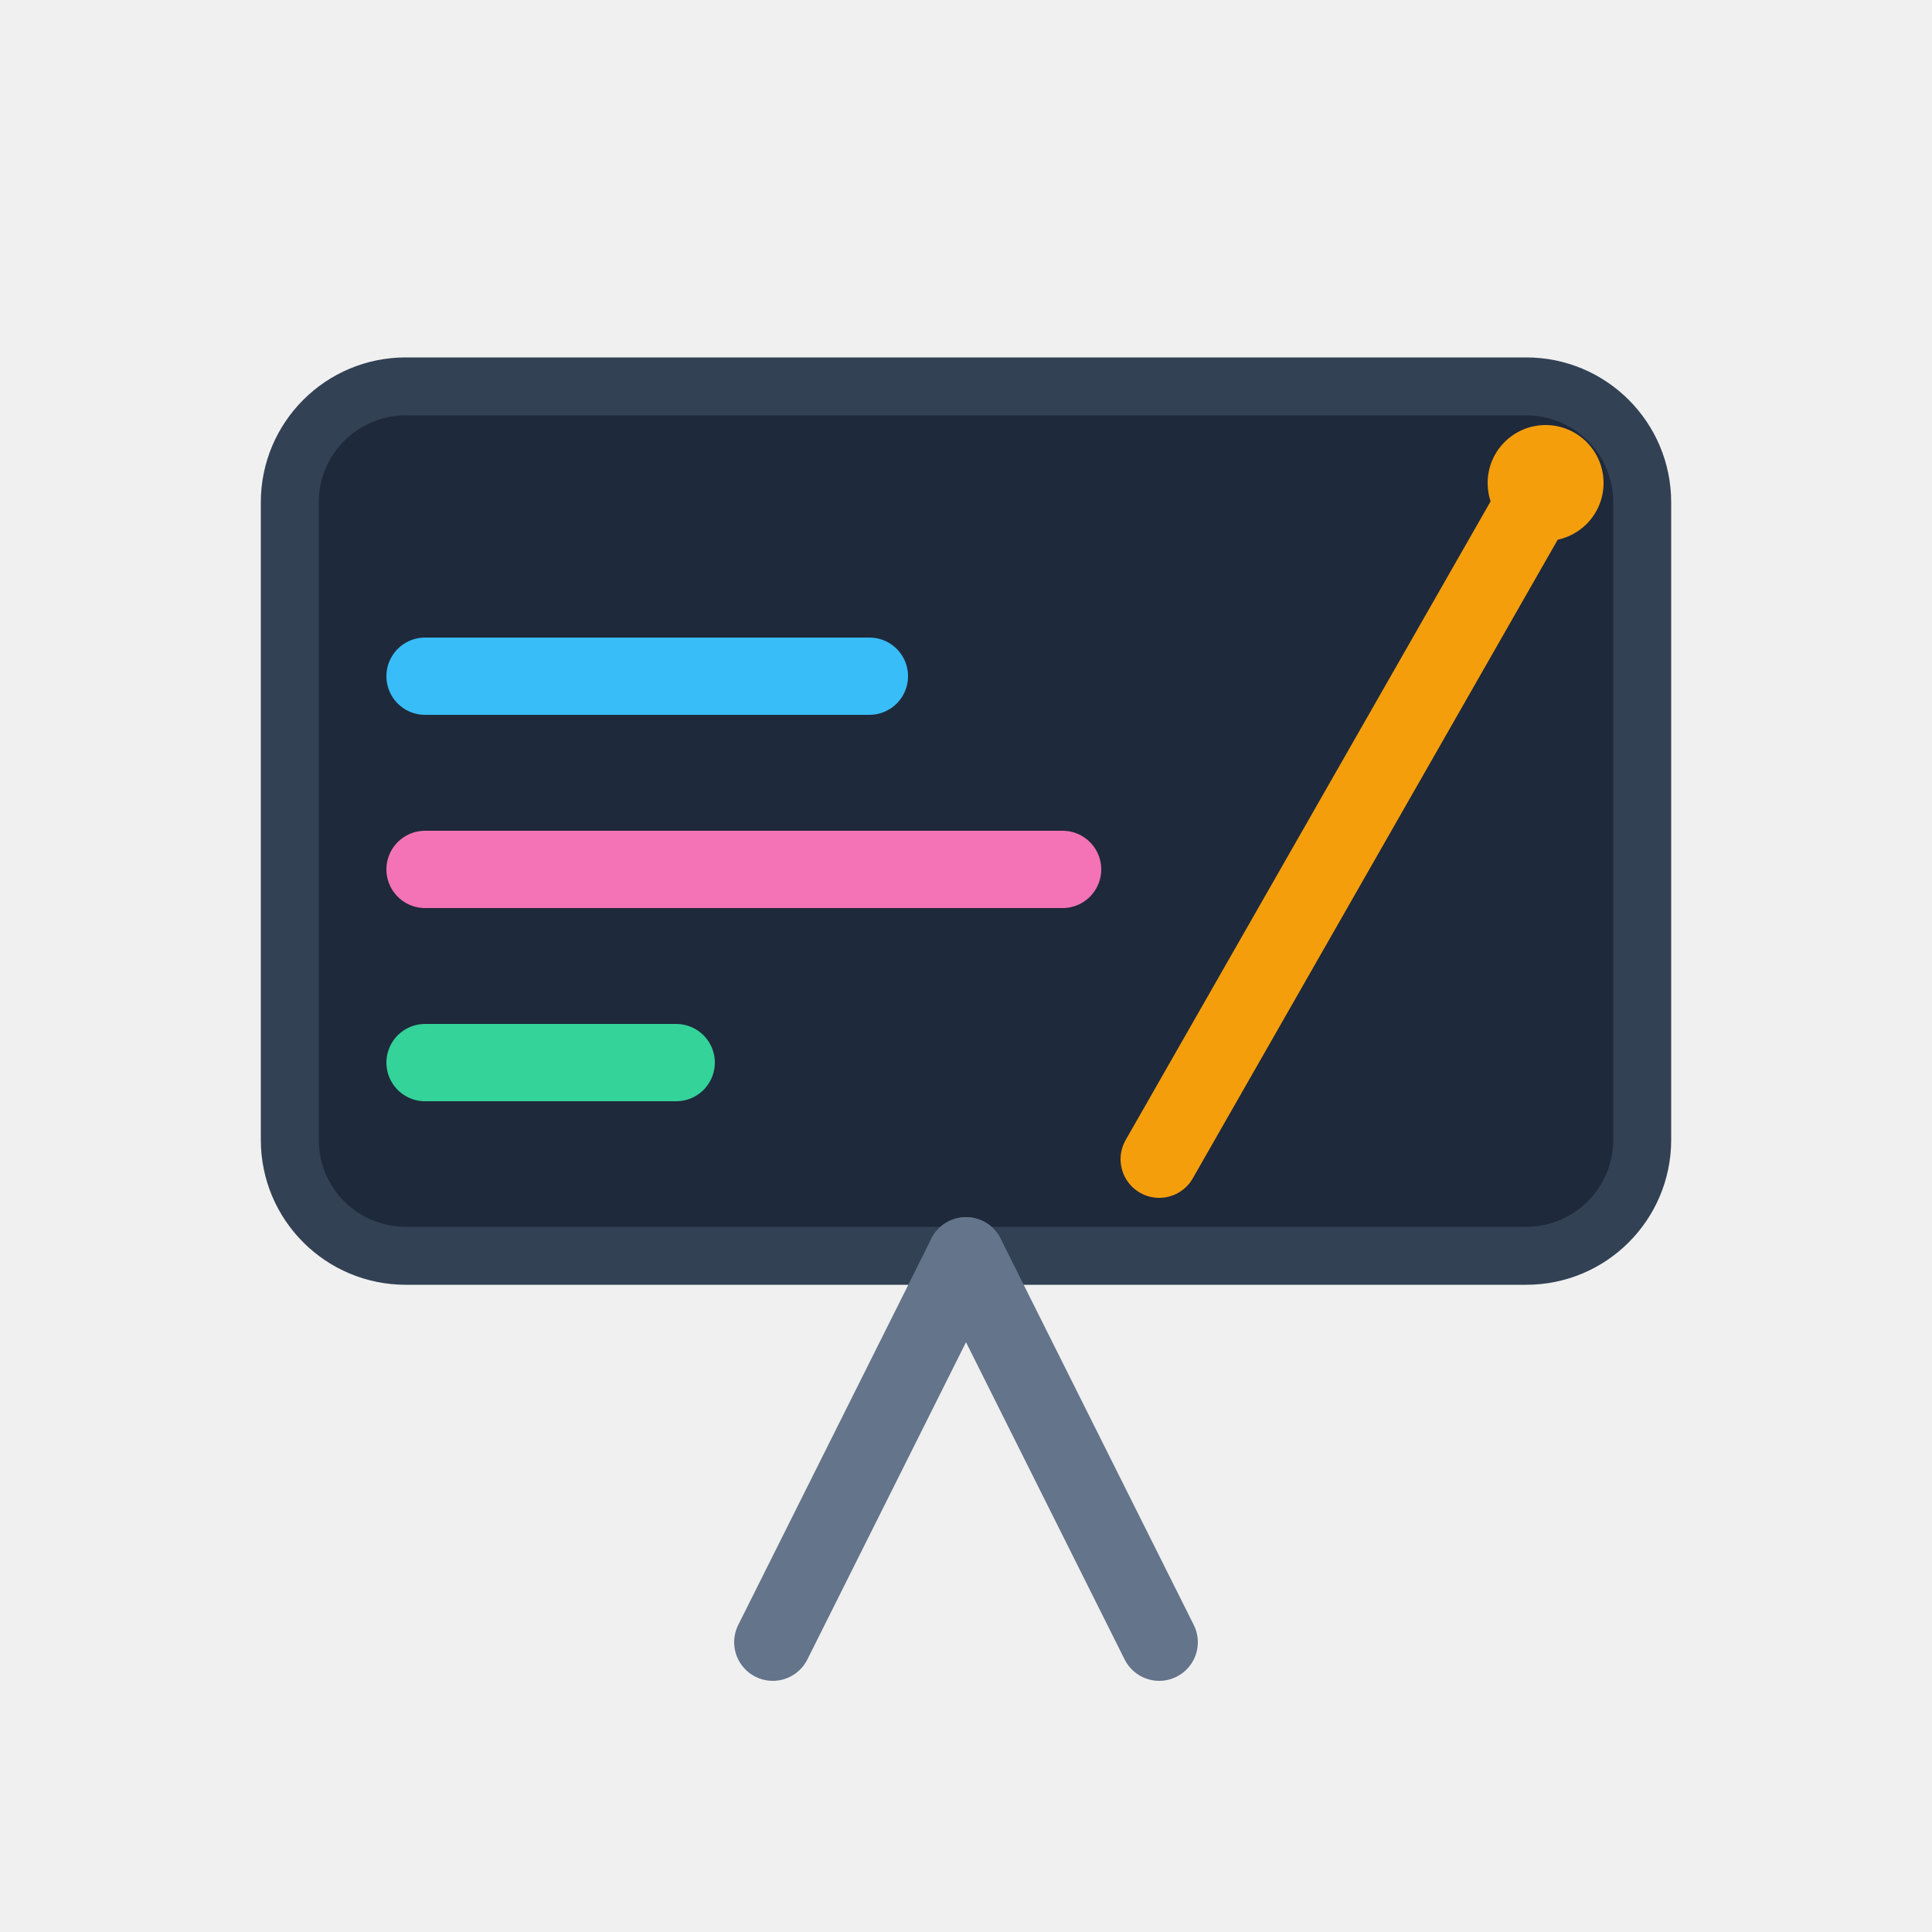
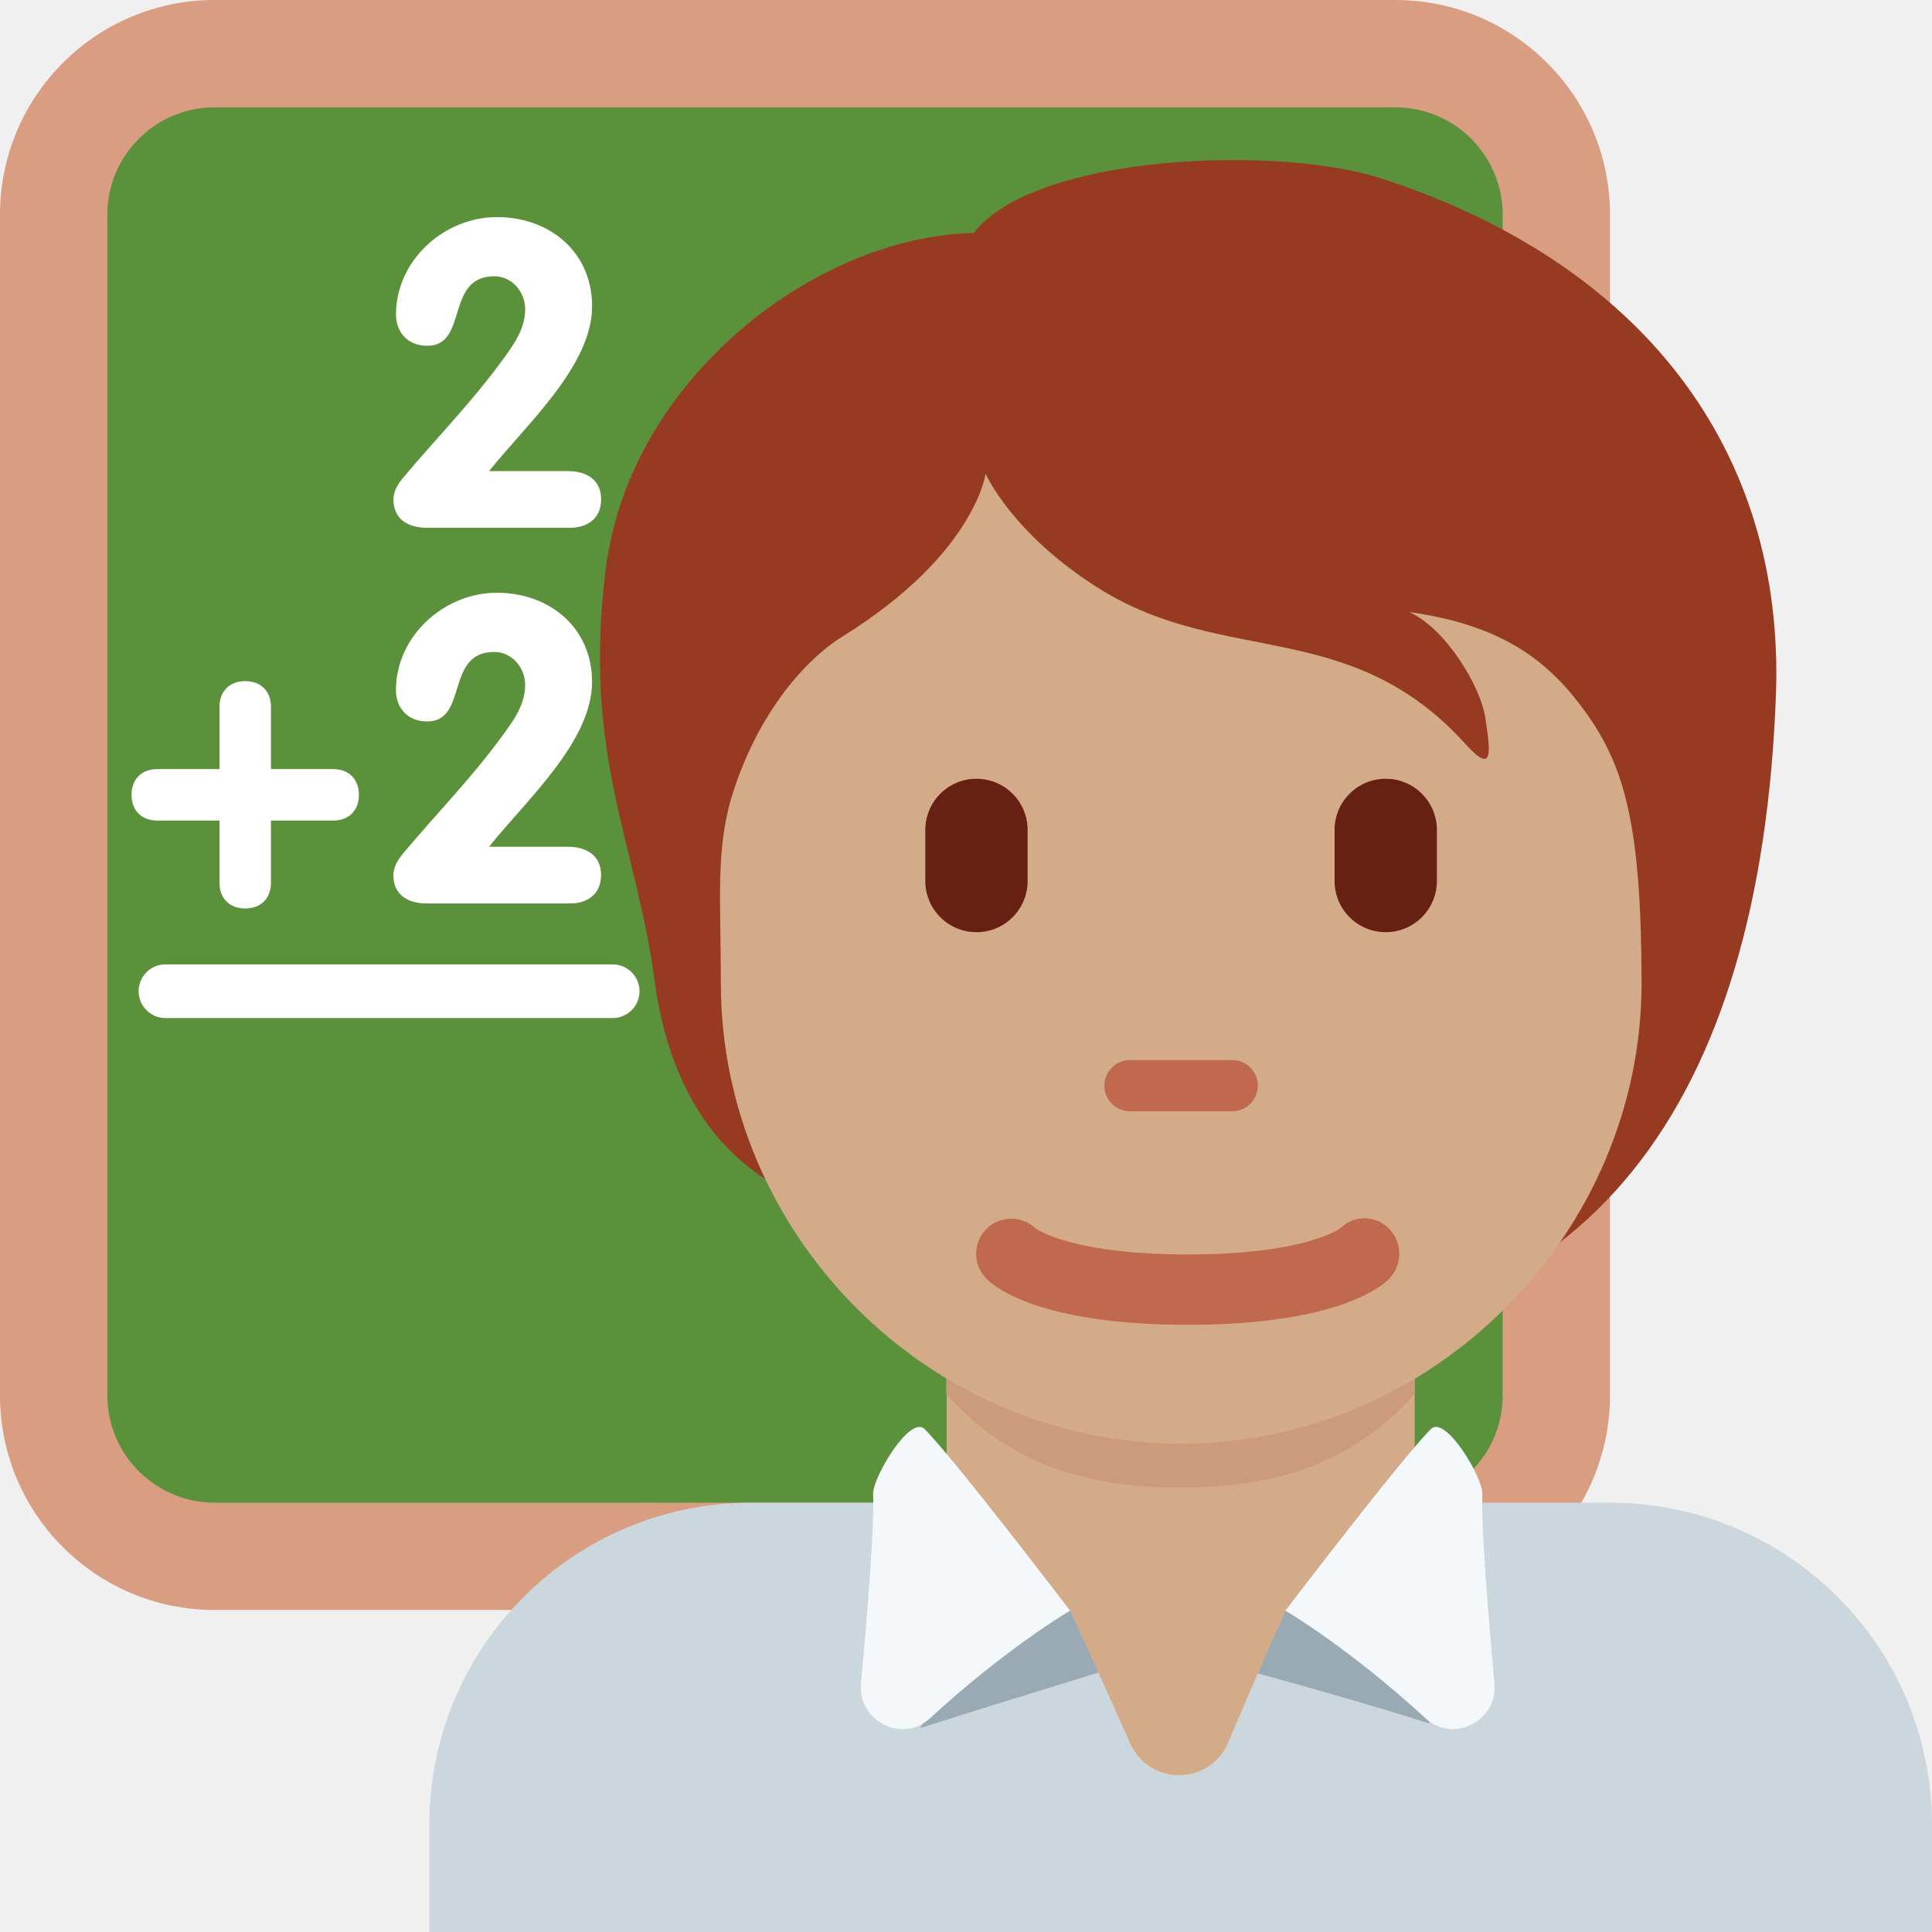
- <svg xmlns="http://www.w3.org/2000/svg" viewBox="0 0 100 100">
-   <rect x="15" y="20" width="70" height="45" rx="6" fill="#1E293B" stroke="#334155" stroke-width="3" />
-   <path d="M22 35 L45 35" stroke="#38BDF8" stroke-width="4" stroke-linecap="round" />
-   <path d="M22 45 L55 45" stroke="#F472B6" stroke-width="4" stroke-linecap="round" />
-   <path d="M22 55 L35 55" stroke="#34D399" stroke-width="4" stroke-linecap="round" />
-   <line x1="50" y1="65" x2="40" y2="85" stroke="#64748B" stroke-width="4" stroke-linecap="round" />
-   <line x1="50" y1="65" x2="60" y2="85" stroke="#64748B" stroke-width="4" stroke-linecap="round" />
-   <line x1="60" y1="60" x2="80" y2="25" stroke="#F59E0B" stroke-width="4" stroke-linecap="round" />
-   <circle cx="80" cy="25" r="3" fill="#F59E0B" />
+ <svg xmlns="http://www.w3.org/2000/svg" viewBox="0 0 36 36" aria-hidden="true" role="img" class="iconify iconify--twemoji" preserveAspectRatio="xMidYMid meet" fill="#000000">
+   <g id="SVGRepo_bgCarrier" stroke-width="0" />
+   <g id="SVGRepo_tracerCarrier" stroke-linecap="round" stroke-linejoin="round" />
+   <g id="SVGRepo_iconCarrier">
+     <path fill="#D99E82" d="M30 26a4 4 0 0 1-4 4H4a4 4 0 0 1-4-4V4a4 4 0 0 1 4-4h22a4 4 0 0 1 4 4v22z" />
+     <path fill="#5C913B" d="M28 26a2 2 0 0 1-2 2H4a2 2 0 0 1-2-2V4a2 2 0 0 1 2-2h22a2 2 0 0 1 2 2v22z" />
+     <path fill="#FFF" d="M7.515 8.898c-.08.096-.184.24-.184.408c0 .368.272.528.624.528h2.67c.304 0 .576-.16.576-.528s-.271-.528-.624-.528H9.114c.679-.855 1.919-1.958 1.919-3.07c0-1.015-.792-1.663-1.775-1.663s-1.879.807-1.879 1.815c0 .311.2.583.584.583c.768 0 .328-1.295 1.247-1.295c.328 0 .576.288.576.616c0 .288-.136.536-.28.744c-.608.879-1.327 1.599-1.991 2.39zm-1.307 5.433H5.049v-1.16c0-.288-.184-.479-.48-.479c-.295 0-.479.192-.479.479v1.16H2.931c-.296 0-.48.192-.48.479c0 .288.184.48.48.48H4.09v1.159c0 .288.184.479.479.479c.296 0 .48-.191.48-.479V15.29h1.159c.296 0 .48-.192.48-.48c0-.287-.184-.479-.48-.479zm4.369 1.447H9.113c.68-.855 1.919-1.958 1.919-3.07c0-1.015-.792-1.663-1.775-1.663s-1.879.808-1.879 1.815c0 .311.2.583.583.583c.768 0 .328-1.295 1.248-1.295c.328 0 .576.288.576.616c0 .288-.136.536-.28.744c-.608.879-1.327 1.599-1.991 2.391c-.08.096-.184.24-.184.408c0 .368.272.528.624.528h2.67c.304 0 .576-.16.576-.528c0-.369-.271-.529-.623-.529zm.84 3.192H3.083a.5.5 0 0 1 0-1h8.333a.5.5 0 0 1 .001 1z" />
+     <path fill="#CCD6DD" d="M36 36v-2a6 6 0 0 0-6-6H14a6 6 0 0 0-6 6v2h28z" />
+     <path fill="#99AAB5" d="M22.073 30.805s3.297.891 4.545 1.307c.16.053-.951-2.108-.951-2.108h-7.453s-.679 1.542-1.071 2.197c1.96-.624 4.798-1.485 4.798-1.485" />
+     <path fill="#D4AB88" d="M17.64 28.101c.774.562 1.206 1.644 2.3 1.911c.326.702.746 1.635 1.122 2.476c.355.795 1.486.783 1.825-.02c.355-.84.755-1.767 1.074-2.456c1.105-.446 1.611-1.339 2.399-1.911V24.29h-8.72v3.811z" />
+     <path fill="#CC9B7A" d="M17.632 25.973c1.216 1.374 2.724 1.746 4.364 1.746c1.639 0 3.146-.373 4.363-1.746v-3.491h-8.728v3.491z" />
+     <path fill="#963B22" d="M25.731 3.323c-1.925-.623-6.455-.453-7.588 1.019c-2.944.057-6.398 2.718-6.851 6.228c-.448 3.475.551 5.088.906 7.701c.403 2.96 2.067 3.907 3.397 4.303c1.914 2.529 3.949 2.421 7.366 2.421c6.672 0 9.85-4.464 10.131-12.047c.17-4.585-2.521-8.059-7.361-9.625z" />
+     <path fill="#D4AB88" d="M29.547 13.273c-.646-.894-1.472-1.614-3.284-1.868c.68.311 1.331 1.387 1.416 1.982c.085.595.17 1.076-.368.481c-2.155-2.382-4.502-1.444-6.827-2.899c-1.624-1.016-2.119-2.141-2.119-2.141s-.198 1.5-2.661 3.029c-.714.443-1.566 1.43-2.038 2.888c-.34 1.048-.234 1.982-.234 3.578c0 4.66 3.841 8.578 8.578 8.578s8.578-3.953 8.578-8.578c-.002-2.898-.305-4.031-1.041-5.05z" />
+     <path fill="#C1694F" d="M22.961 20.707h-1.906a.477.477 0 1 1 0-.954h1.906a.477.477 0 1 1 0 .954z" />
+     <path fill="#662113" d="M18.195 17.37a.953.953 0 0 1-.953-.953v-.953a.953.953 0 0 1 1.906 0v.953a.952.952 0 0 1-.953.953zm7.626 0a.953.953 0 0 1-.953-.953v-.953a.953.953 0 0 1 1.906 0v.953a.953.953 0 0 1-.953.953z" />
+     <path fill="#C1694F" d="M22.134 24.686c-2.754 0-3.6-.705-3.741-.848a.655.655 0 0 1 .902-.95c.052.037.721.487 2.839.487c2.2 0 2.836-.485 2.842-.49a.638.638 0 0 1 .913.015a.669.669 0 0 1-.014.938c-.142.143-.987.848-3.741.848" />
+     <path fill="#F5F8FA" d="M17.229 26.629c.565.566 2.71 3.383 2.71 3.383s-1.188.695-2.608 2.004c-.516.476-1.35.055-1.287-.644c.121-1.349.249-2.909.225-3.534c-.011-.303.69-1.481.96-1.209m9.433 0c-.565.566-2.71 3.383-2.71 3.383s1.188.695 2.608 2.004c.516.476 1.35.055 1.287-.644c-.121-1.349-.249-2.909-.225-3.534c.012-.303-.689-1.481-.96-1.209" />
+   </g>
</svg>
